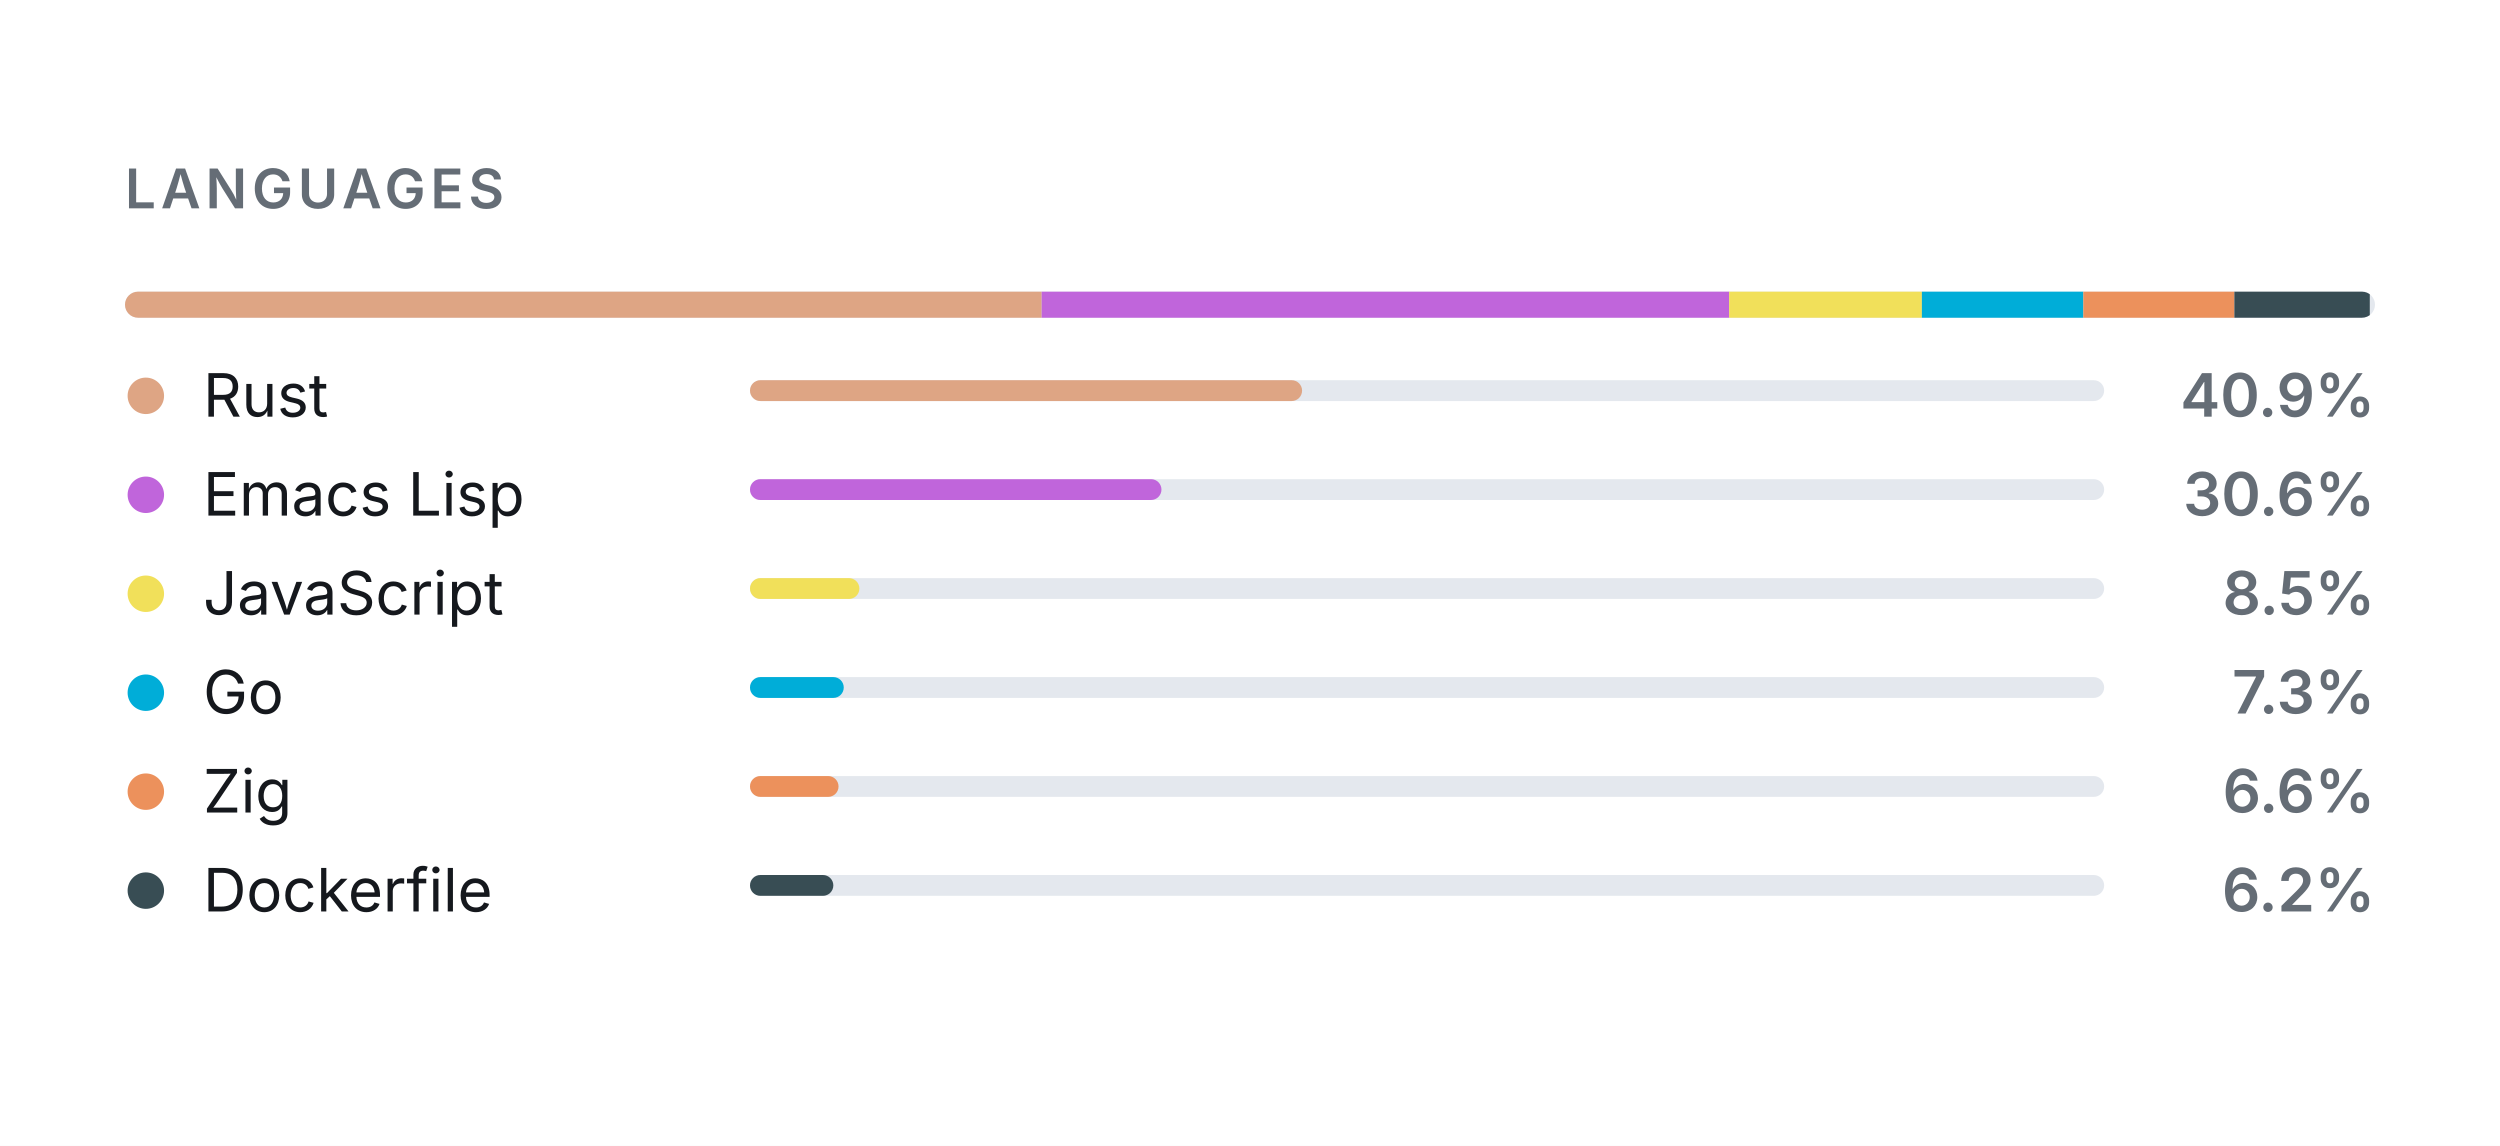
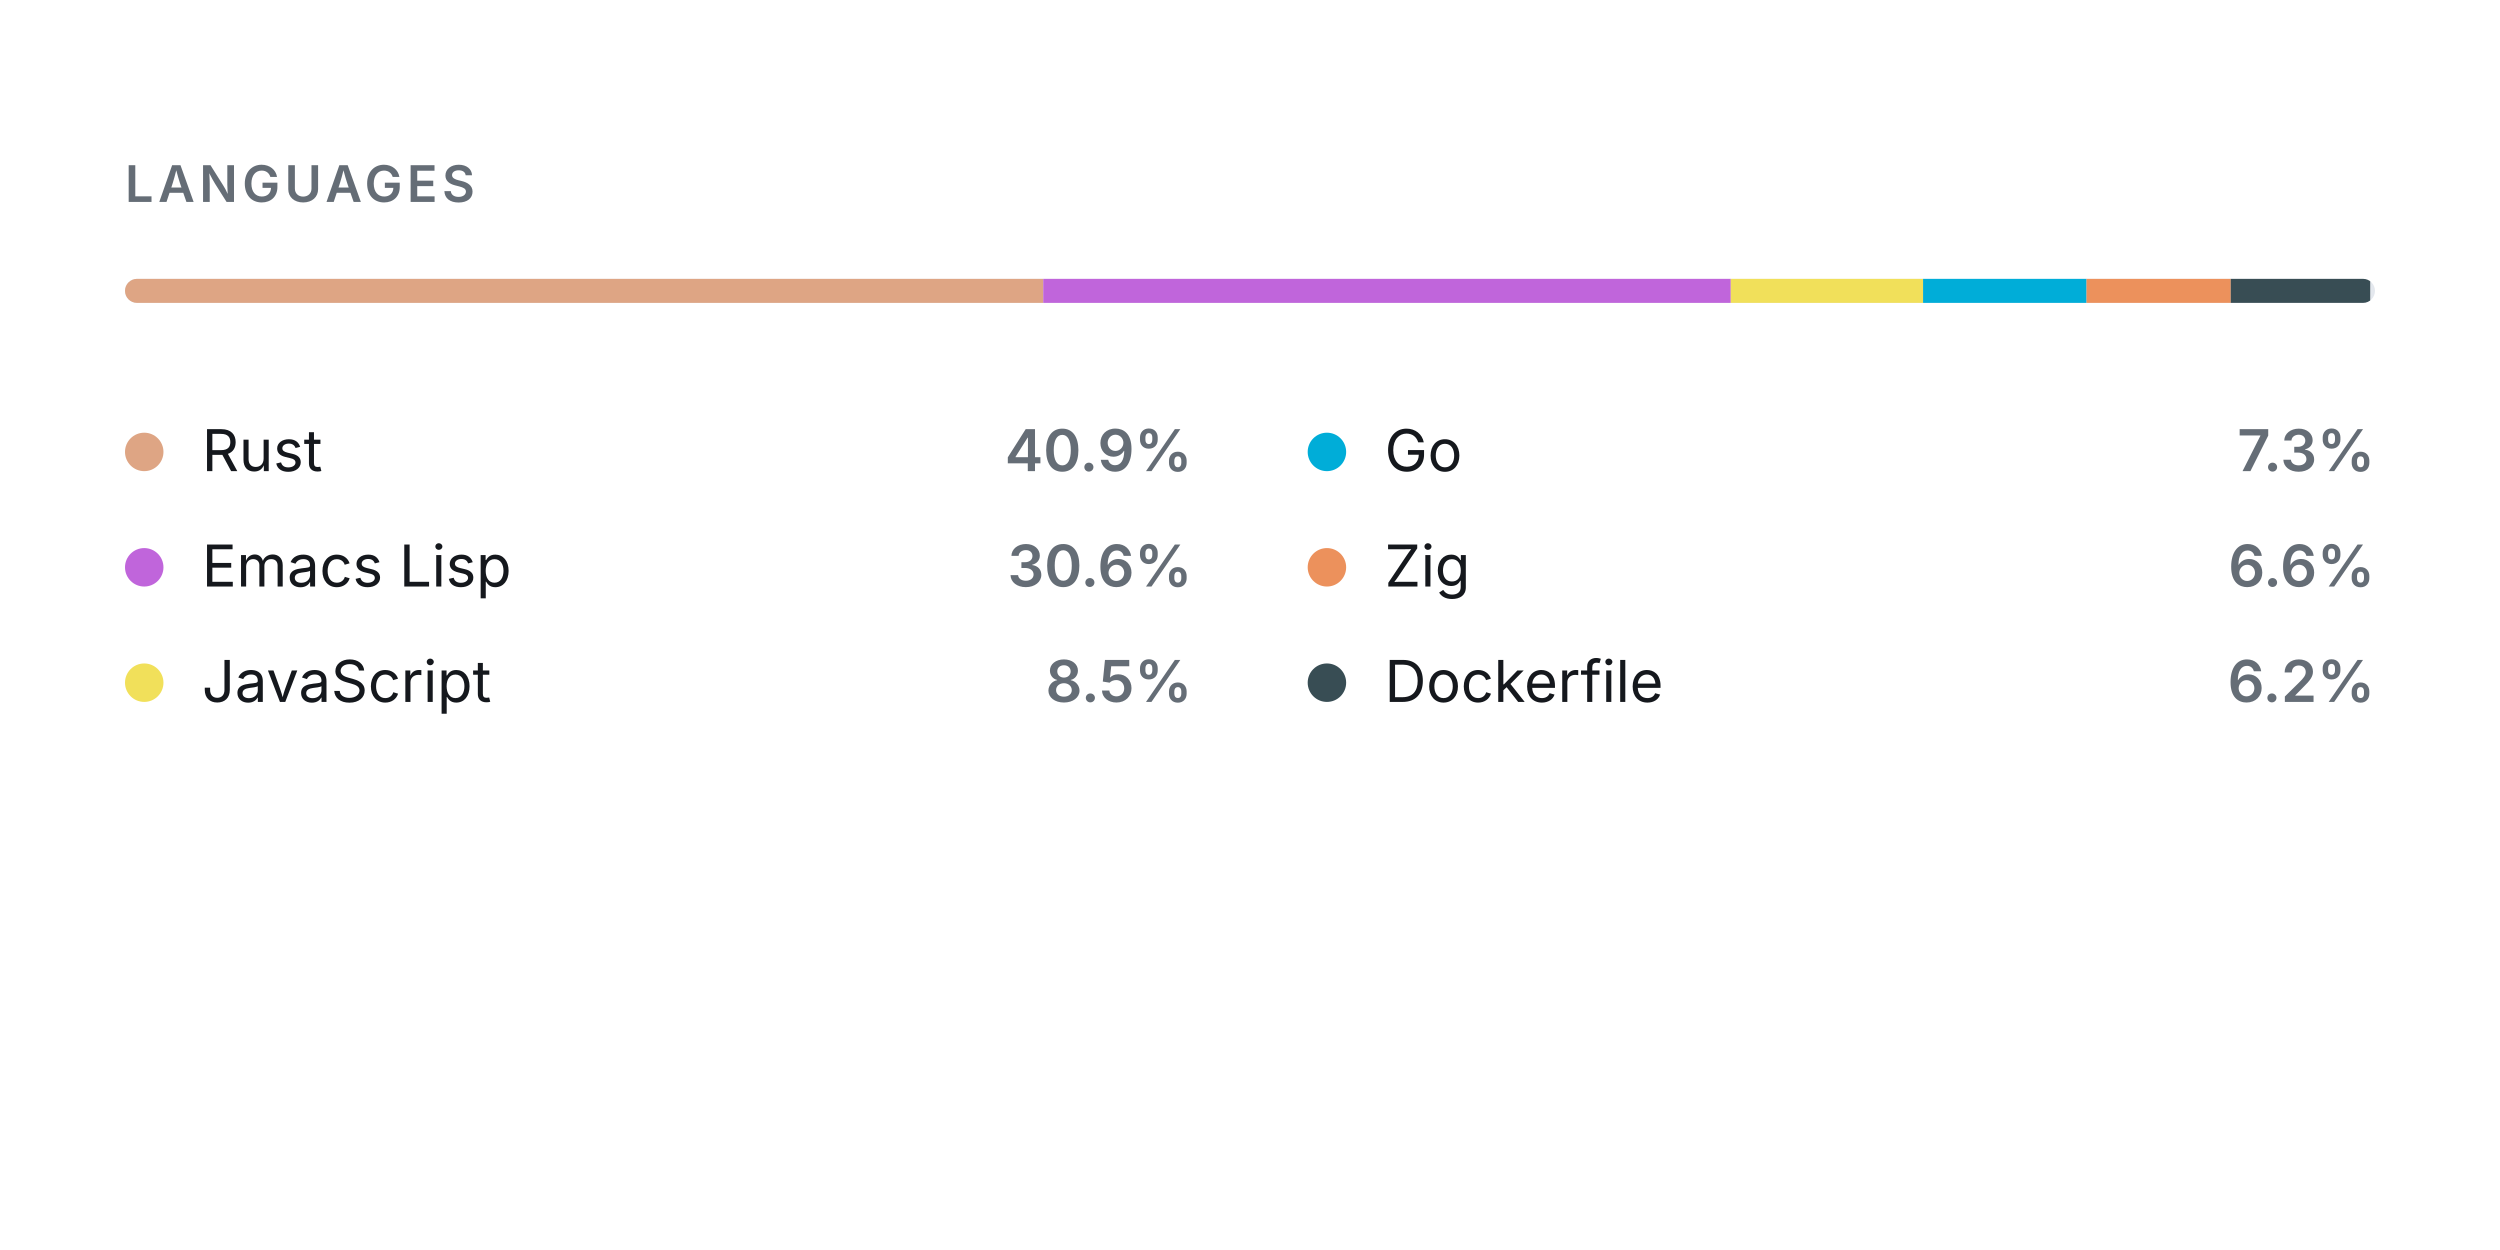
- <svg xmlns="http://www.w3.org/2000/svg" width="480" height="220" viewBox="0 0 480 220" role="img" shape-rendering="geometricPrecision" text-rendering="optimizeLegibility" font-family="-apple-system, BlinkMacSystemFont, 'Segoe UI', Inter, 'Helvetica Neue', Arial, sans-serif" style="font-variant-numeric:tabular-nums">
+ <svg xmlns="http://www.w3.org/2000/svg" width="520" height="260" viewBox="0 0 520 260" role="img" shape-rendering="geometricPrecision" text-rendering="optimizeLegibility" font-family="-apple-system, BlinkMacSystemFont, 'Segoe UI', Inter, 'Helvetica Neue', Arial, sans-serif" style="font-variant-numeric:tabular-nums">
  <rect width="100%" height="100%" fill="#ffffff" />
-   <text x="24" y="40" font-size="10.5" font-weight="600" fill="#656d76" letter-spacing="0.09em">LANGUAGES</text>
+   <text x="26" y="42" font-size="10.5" font-weight="600" fill="#656d76" letter-spacing="0.09em">LANGUAGES</text>
  <defs>
    <clipPath id="gps-language-bar">
-       <rect x="24" y="56" width="432" height="5" rx="2.5" />
+       <rect x="26" y="58" width="468" height="5" rx="2.5" />
    </clipPath>
  </defs>
-   <rect x="24" y="56" width="432" height="5" rx="2.5" fill="#e4e8ee" />
+   <rect x="26" y="58" width="468" height="5" rx="2.5" fill="#e4e8ee" />
  <g clip-path="url(#gps-language-bar)">
-     <rect x="24" y="56" width="176" height="5" fill="#dea584" />
-     <rect x="200" y="56" width="132" height="5" fill="#c065db" />
-     <rect x="332" y="56" width="37" height="5" fill="#f1e05a" />
-     <rect x="369" y="56" width="31" height="5" fill="#00ADD8" />
-     <rect x="400" y="56" width="29" height="5" fill="#ec915c" />
-     <rect x="429" y="56" width="26" height="5" fill="#384d54" />
+     <rect x="26" y="58" width="191" height="5" fill="#dea584" />
+     <rect x="217" y="58" width="143" height="5" fill="#c065db" />
+     <rect x="360" y="58" width="40" height="5" fill="#f1e05a" />
+     <rect x="400" y="58" width="34" height="5" fill="#00ADD8" />
+     <rect x="434" y="58" width="30" height="5" fill="#ec915c" />
+     <rect x="464" y="58" width="29" height="5" fill="#384d54" />
  </g>
-   <circle cx="28" cy="76" r="3.5" fill="#dea584" />
-   <text x="39" y="80" font-size="11.5" font-weight="400" fill="#15181d">Rust</text>
-   <rect x="144" y="73" width="260" height="4" rx="2" fill="#e4e8ee" />
-   <rect x="144" y="73" width="106" height="4" rx="2" fill="#dea584" />
-   <text x="456" y="80" font-size="11.5" font-weight="600" fill="#656d76" text-anchor="end">40.9%</text>
-   <circle cx="28" cy="95" r="3.5" fill="#c065db" />
-   <text x="39" y="99" font-size="11.5" font-weight="400" fill="#15181d">Emacs Lisp</text>
-   <rect x="144" y="92" width="260" height="4" rx="2" fill="#e4e8ee" />
-   <rect x="144" y="92" width="79" height="4" rx="2" fill="#c065db" />
-   <text x="456" y="99" font-size="11.5" font-weight="600" fill="#656d76" text-anchor="end">30.6%</text>
-   <circle cx="28" cy="114" r="3.5" fill="#f1e05a" />
-   <text x="39" y="118" font-size="11.5" font-weight="400" fill="#15181d">JavaScript</text>
-   <rect x="144" y="111" width="260" height="4" rx="2" fill="#e4e8ee" />
-   <rect x="144" y="111" width="21" height="4" rx="2" fill="#f1e05a" />
-   <text x="456" y="118" font-size="11.5" font-weight="600" fill="#656d76" text-anchor="end">8.5%</text>
-   <circle cx="28" cy="133" r="3.5" fill="#00ADD8" />
-   <text x="39" y="137" font-size="11.5" font-weight="400" fill="#15181d">Go</text>
-   <rect x="144" y="130" width="260" height="4" rx="2" fill="#e4e8ee" />
-   <rect x="144" y="130" width="18" height="4" rx="2" fill="#00ADD8" />
-   <text x="456" y="137" font-size="11.5" font-weight="600" fill="#656d76" text-anchor="end">7.3%</text>
-   <circle cx="28" cy="152" r="3.5" fill="#ec915c" />
-   <text x="39" y="156" font-size="11.5" font-weight="400" fill="#15181d">Zig</text>
-   <rect x="144" y="149" width="260" height="4" rx="2" fill="#e4e8ee" />
-   <rect x="144" y="149" width="17" height="4" rx="2" fill="#ec915c" />
-   <text x="456" y="156" font-size="11.5" font-weight="600" fill="#656d76" text-anchor="end">6.6%</text>
-   <circle cx="28" cy="171" r="3.5" fill="#384d54" />
-   <text x="39" y="175" font-size="11.5" font-weight="400" fill="#15181d">Dockerfile</text>
-   <rect x="144" y="168" width="260" height="4" rx="2" fill="#e4e8ee" />
-   <rect x="144" y="168" width="16" height="4" rx="2" fill="#384d54" />
-   <text x="456" y="175" font-size="11.5" font-weight="600" fill="#656d76" text-anchor="end">6.2%</text>
+   <circle cx="30" cy="94" r="4" fill="#dea584" />
+   <text x="42" y="98" font-size="12" font-weight="400" fill="#15181d">Rust</text>
+   <text x="248" y="98" font-size="12" font-weight="600" fill="#656d76" text-anchor="end">40.9%</text>
+   <circle cx="30" cy="118" r="4" fill="#c065db" />
+   <text x="42" y="122" font-size="12" font-weight="400" fill="#15181d">Emacs Lisp</text>
+   <text x="248" y="122" font-size="12" font-weight="600" fill="#656d76" text-anchor="end">30.6%</text>
+   <circle cx="30" cy="142" r="4" fill="#f1e05a" />
+   <text x="42" y="146" font-size="12" font-weight="400" fill="#15181d">JavaScript</text>
+   <text x="248" y="146" font-size="12" font-weight="600" fill="#656d76" text-anchor="end">8.5%</text>
+   <circle cx="276" cy="94" r="4" fill="#00ADD8" />
+   <text x="288" y="98" font-size="12" font-weight="400" fill="#15181d">Go</text>
+   <text x="494" y="98" font-size="12" font-weight="600" fill="#656d76" text-anchor="end">7.3%</text>
+   <circle cx="276" cy="118" r="4" fill="#ec915c" />
+   <text x="288" y="122" font-size="12" font-weight="400" fill="#15181d">Zig</text>
+   <text x="494" y="122" font-size="12" font-weight="600" fill="#656d76" text-anchor="end">6.6%</text>
+   <circle cx="276" cy="142" r="4" fill="#384d54" />
+   <text x="288" y="146" font-size="12" font-weight="400" fill="#15181d">Dockerfile</text>
+   <text x="494" y="146" font-size="12" font-weight="600" fill="#656d76" text-anchor="end">6.2%</text>
</svg>
